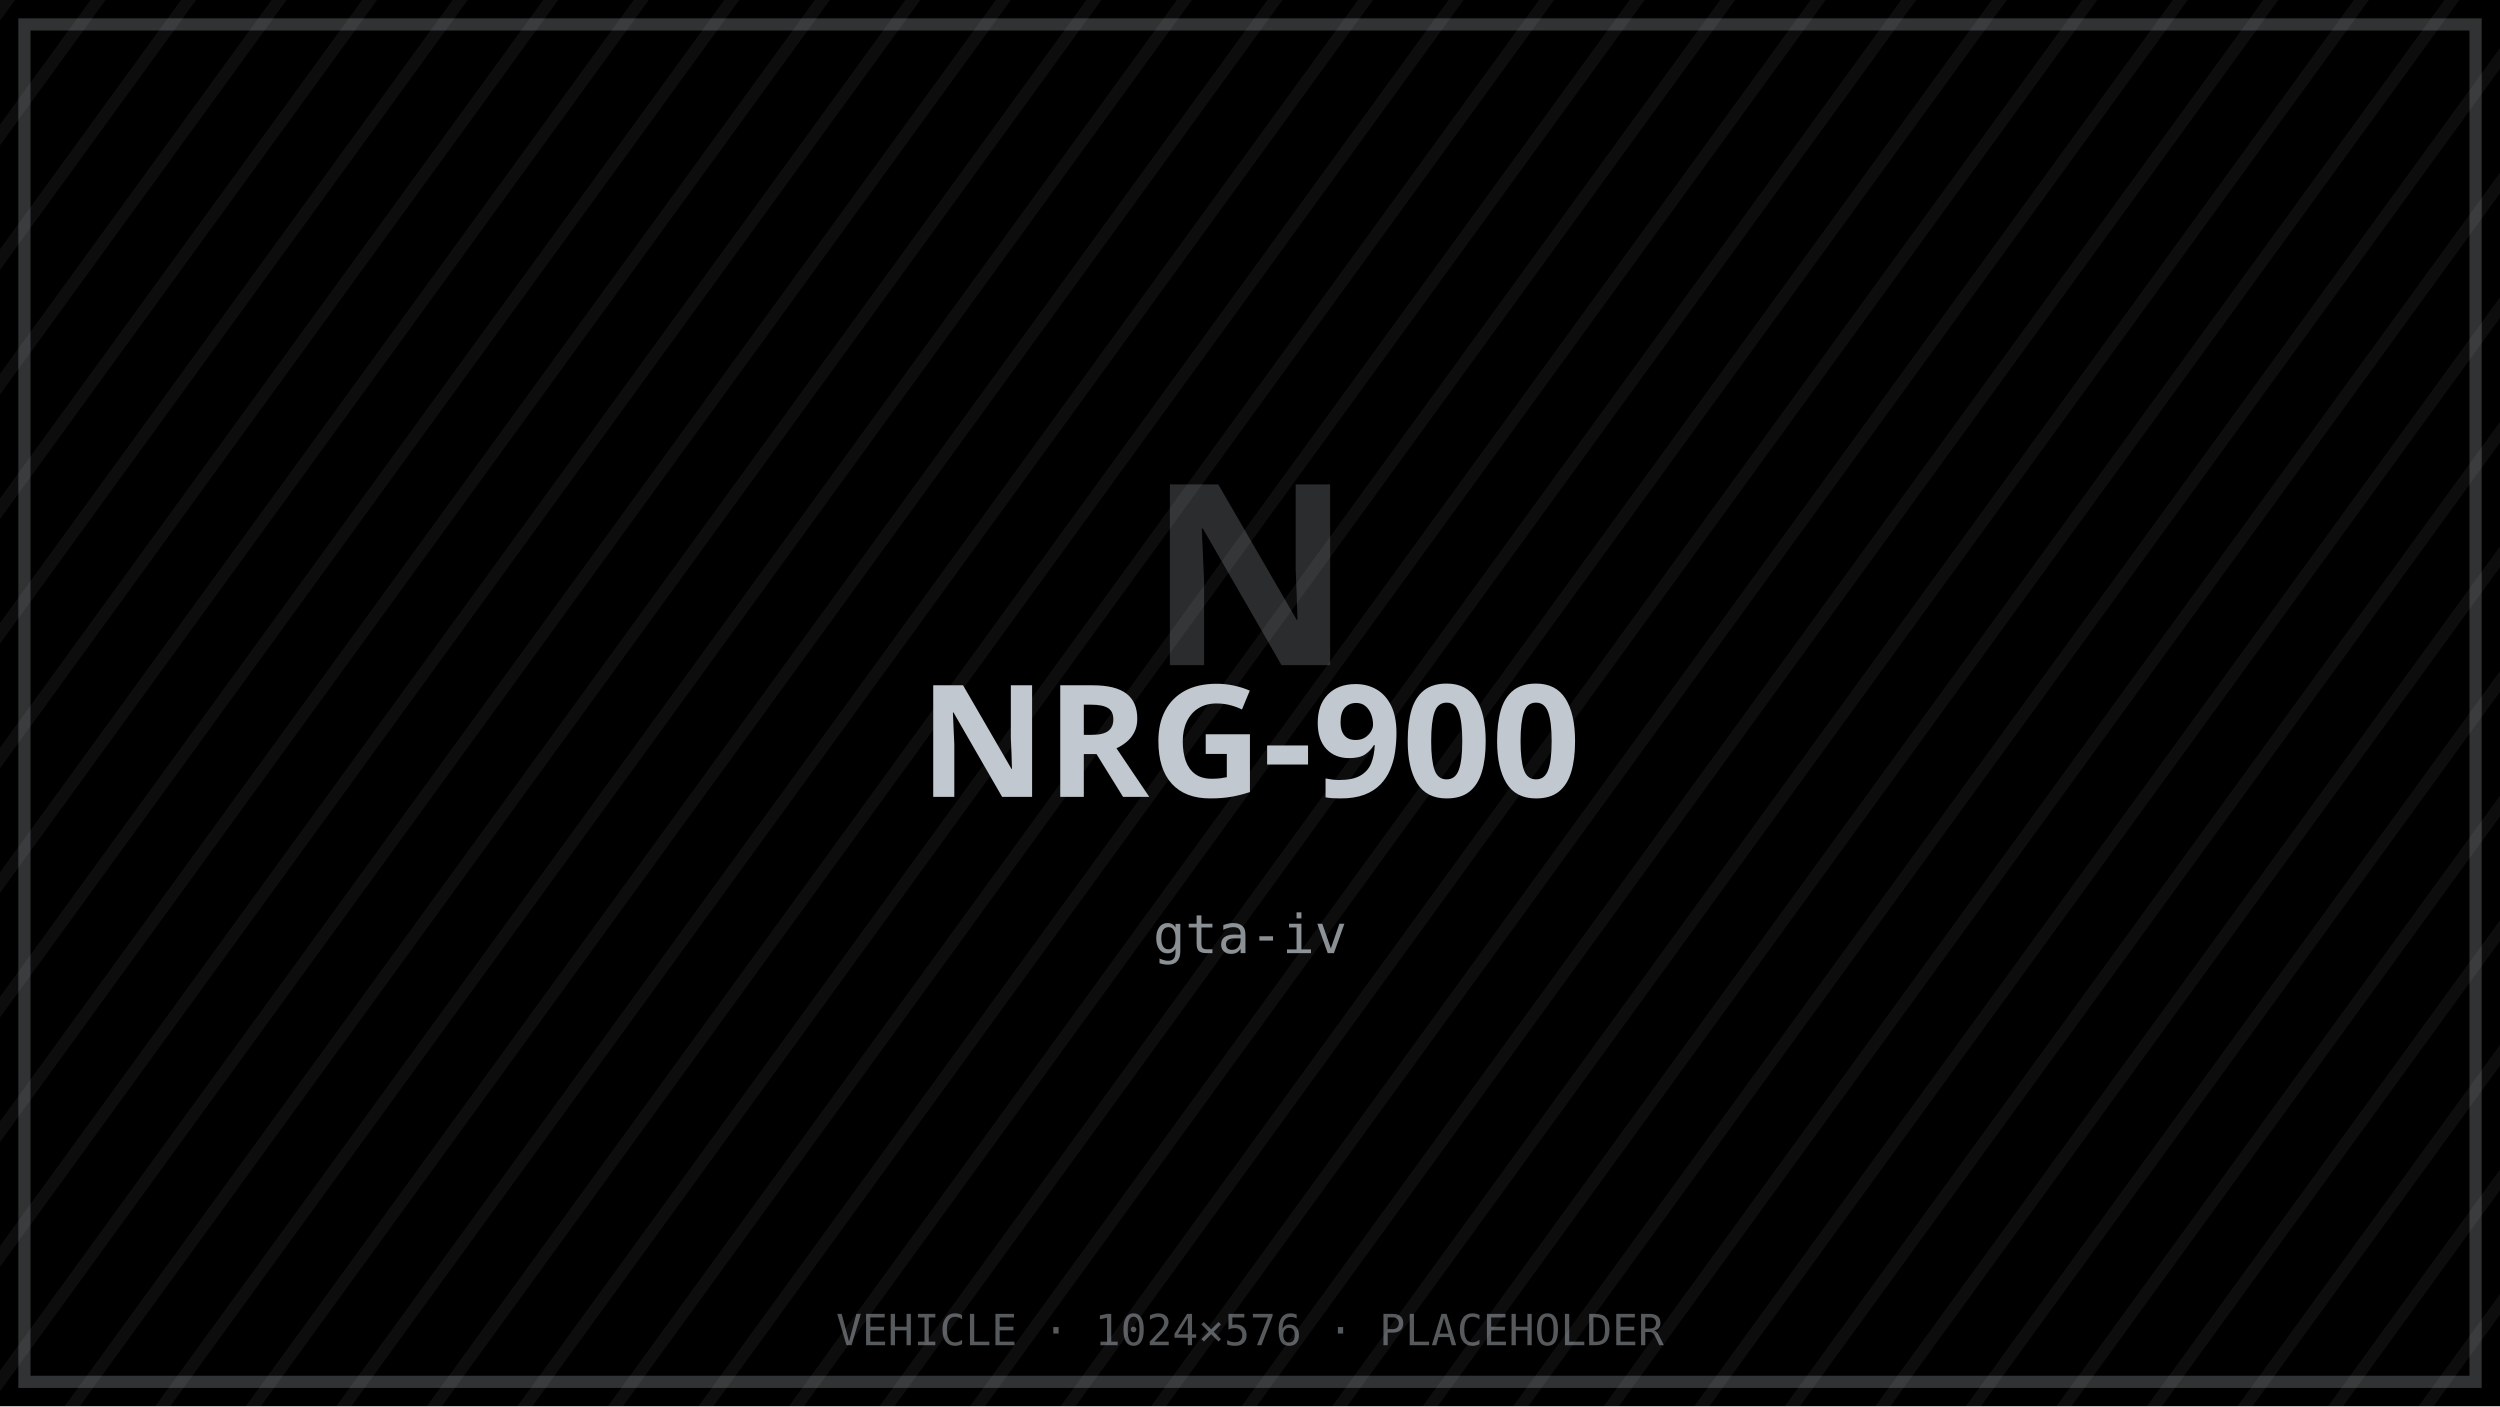
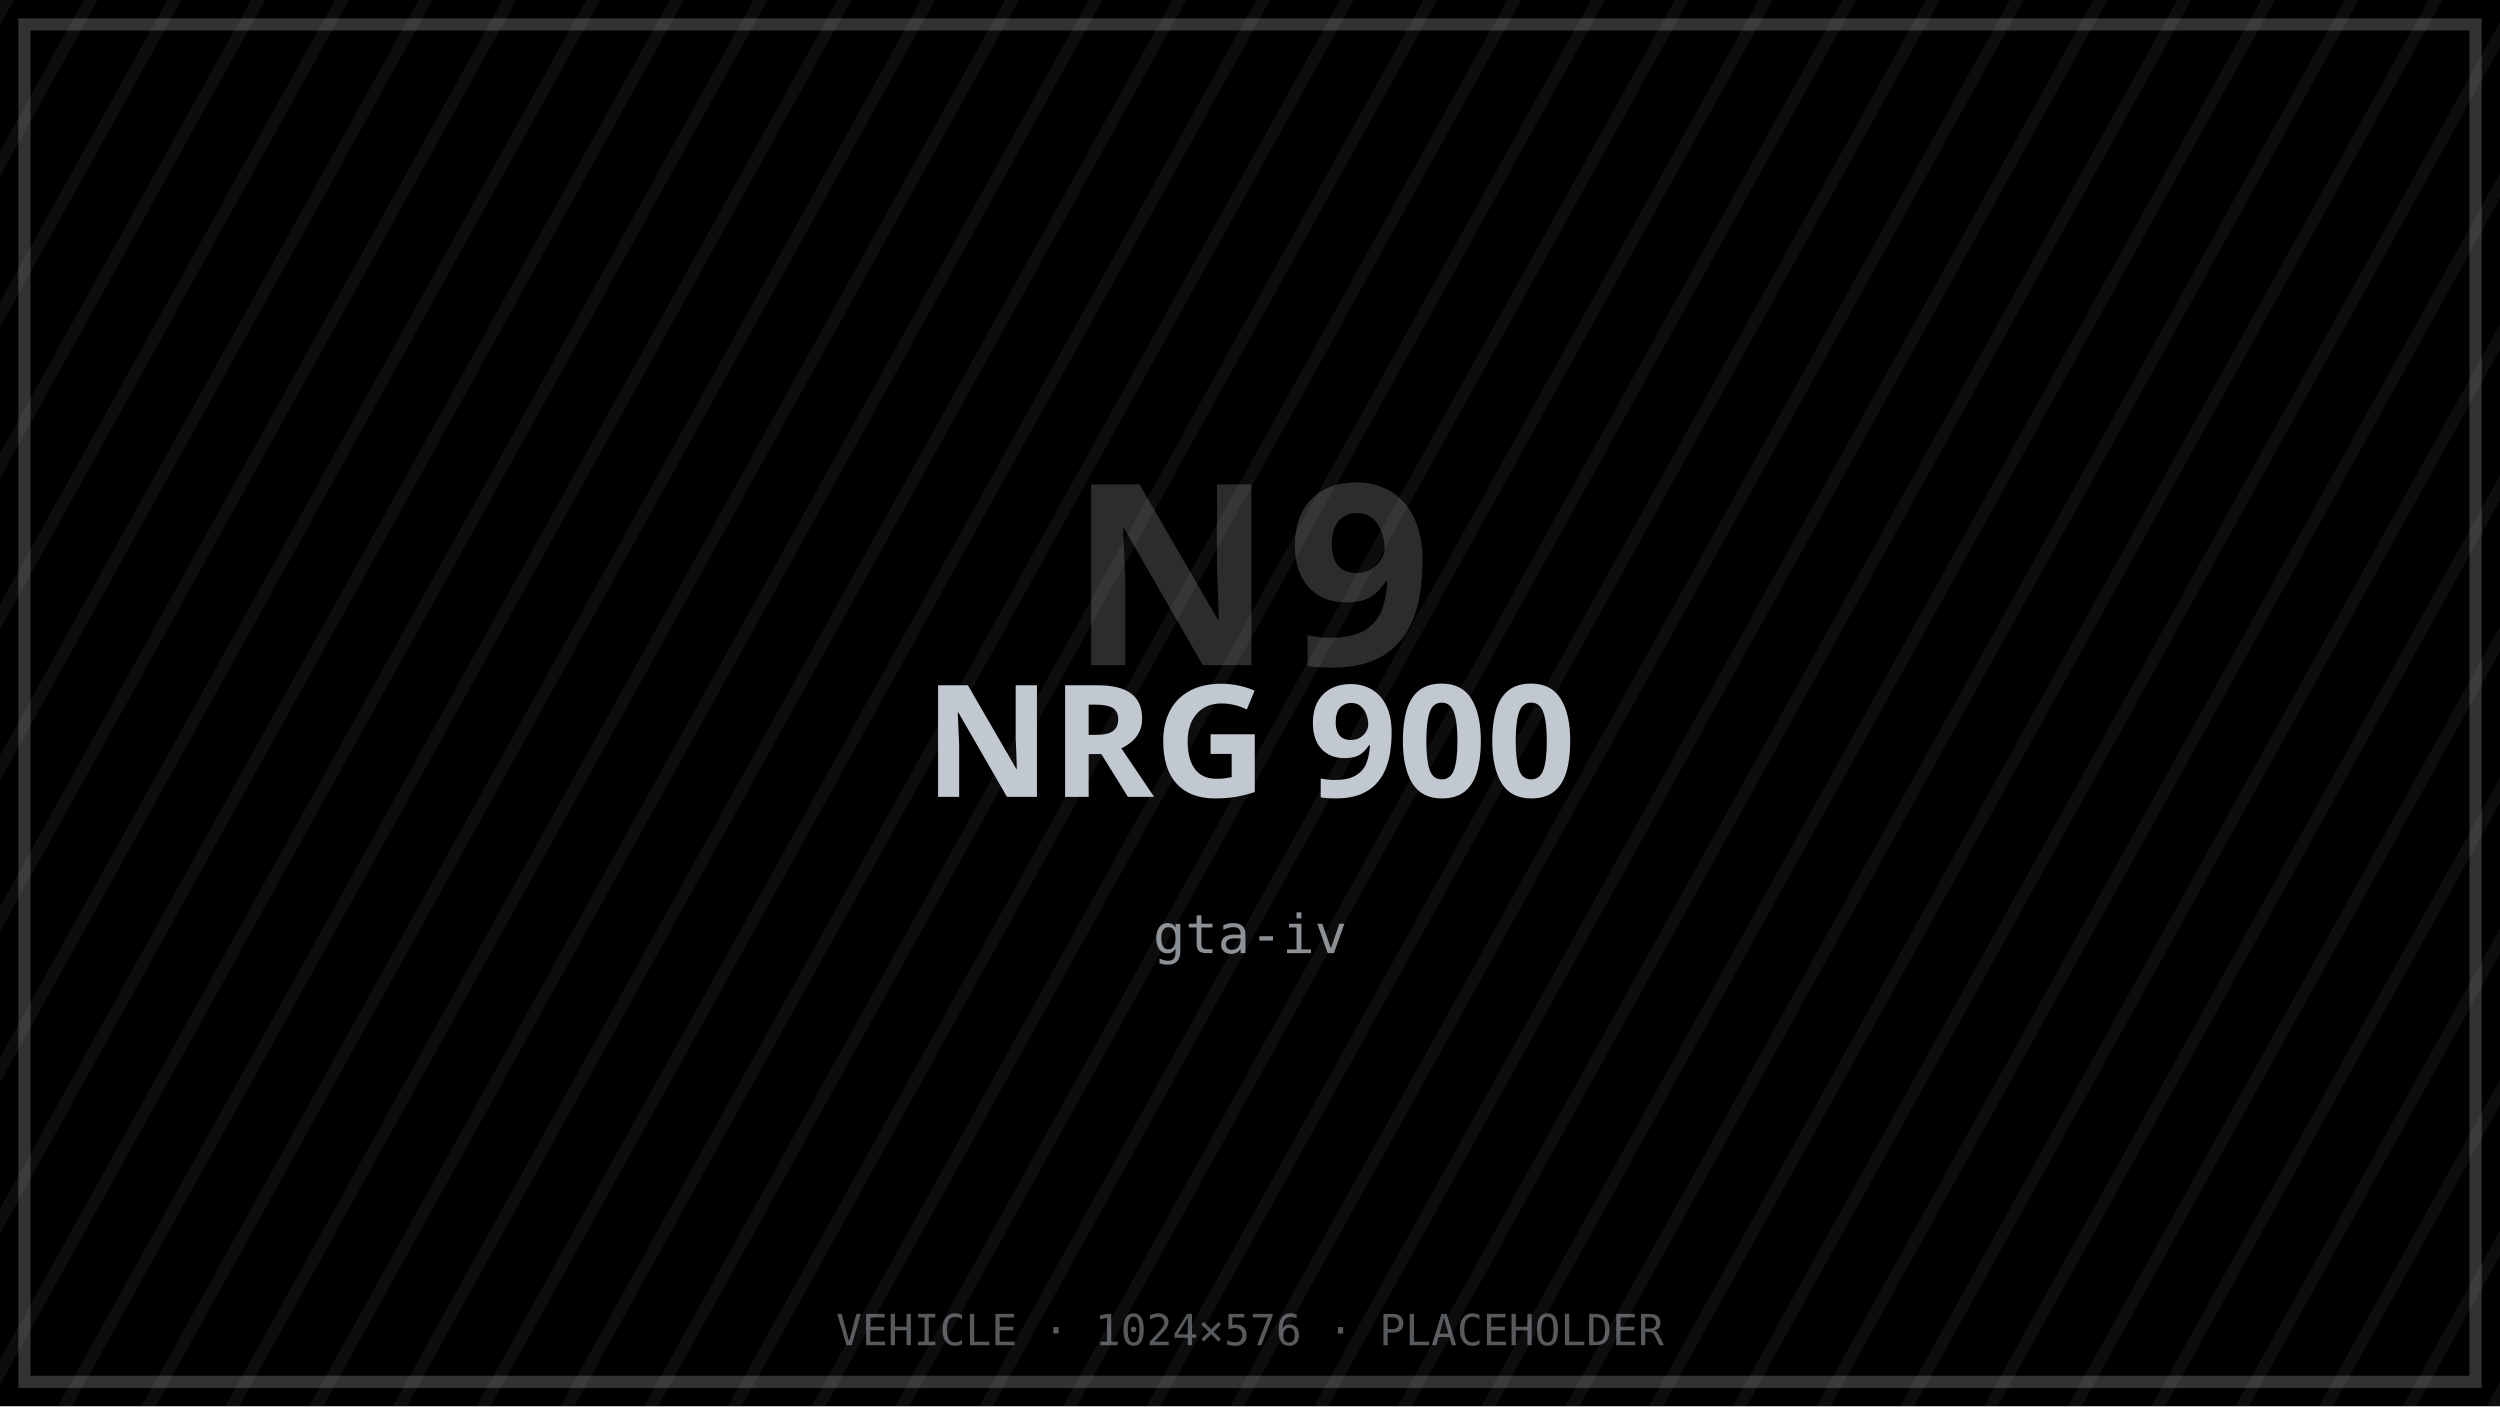
- <svg xmlns="http://www.w3.org/2000/svg" width="1024" height="576" viewBox="0 0 1024 576" role="img" aria-label="NRG-900 — placeholder image">
+ <svg xmlns="http://www.w3.org/2000/svg" width="1024" height="576" viewBox="0 0 1024 576" role="img" aria-label="NRG 900 — placeholder image">
  <defs>
    <linearGradient id="g" x1="0" y1="0" x2="1" y2="1">
      <stop offset="0" stop-color="#000000" />
      <stop offset="1" stop-color="#000000" />
    </linearGradient>
-     <pattern id="p" width="30" height="30" patternUnits="userSpaceOnUse" patternTransform="rotate(36)">
+     <pattern id="p" width="30" height="30" patternUnits="userSpaceOnUse" patternTransform="rotate(29)">
      <rect width="5" height="30" fill="#c1c8cf" opacity="0.07" />
    </pattern>
  </defs>
  <rect width="1024" height="576" fill="url(#g)" />
  <rect width="1024" height="576" fill="url(#p)" />
  <rect x="10" y="10" width="1004" height="556" fill="none" stroke="#c1c8cf" stroke-opacity="0.25" stroke-width="5" />
-   <text x="512" y="272.448" text-anchor="middle" font-family="ui-sans-serif,system-ui,sans-serif" font-weight="800" font-size="103.68" fill="#c1c8cf" fill-opacity="0.22" letter-spacing="5.184">N</text>
-   <text x="512" y="326.4" text-anchor="middle" font-family="ui-sans-serif,system-ui,sans-serif" font-weight="700" font-size="64" fill="#c1c8cf">NRG-900</text>
+   <text x="512" y="272.448" text-anchor="middle" font-family="ui-sans-serif,system-ui,sans-serif" font-weight="800" font-size="103.68" fill="#c1c8cf" fill-opacity="0.22" letter-spacing="5.184">N9</text>
+   <text x="512" y="326.4" text-anchor="middle" font-family="ui-sans-serif,system-ui,sans-serif" font-weight="700" font-size="64" fill="#c1c8cf">NRG 900</text>
  <text x="512" y="390.4" text-anchor="middle" font-family="ui-monospace,SFMono-Regular,monospace" font-size="22" fill="#c1c8cf" fill-opacity="0.72">gta-iv</text>
  <text x="512" y="551" text-anchor="middle" font-family="ui-monospace,SFMono-Regular,monospace" font-size="17.6" fill="#c1c8cf" fill-opacity="0.45">VEHICLE · 1024×576 · PLACEHOLDER</text>
</svg>
